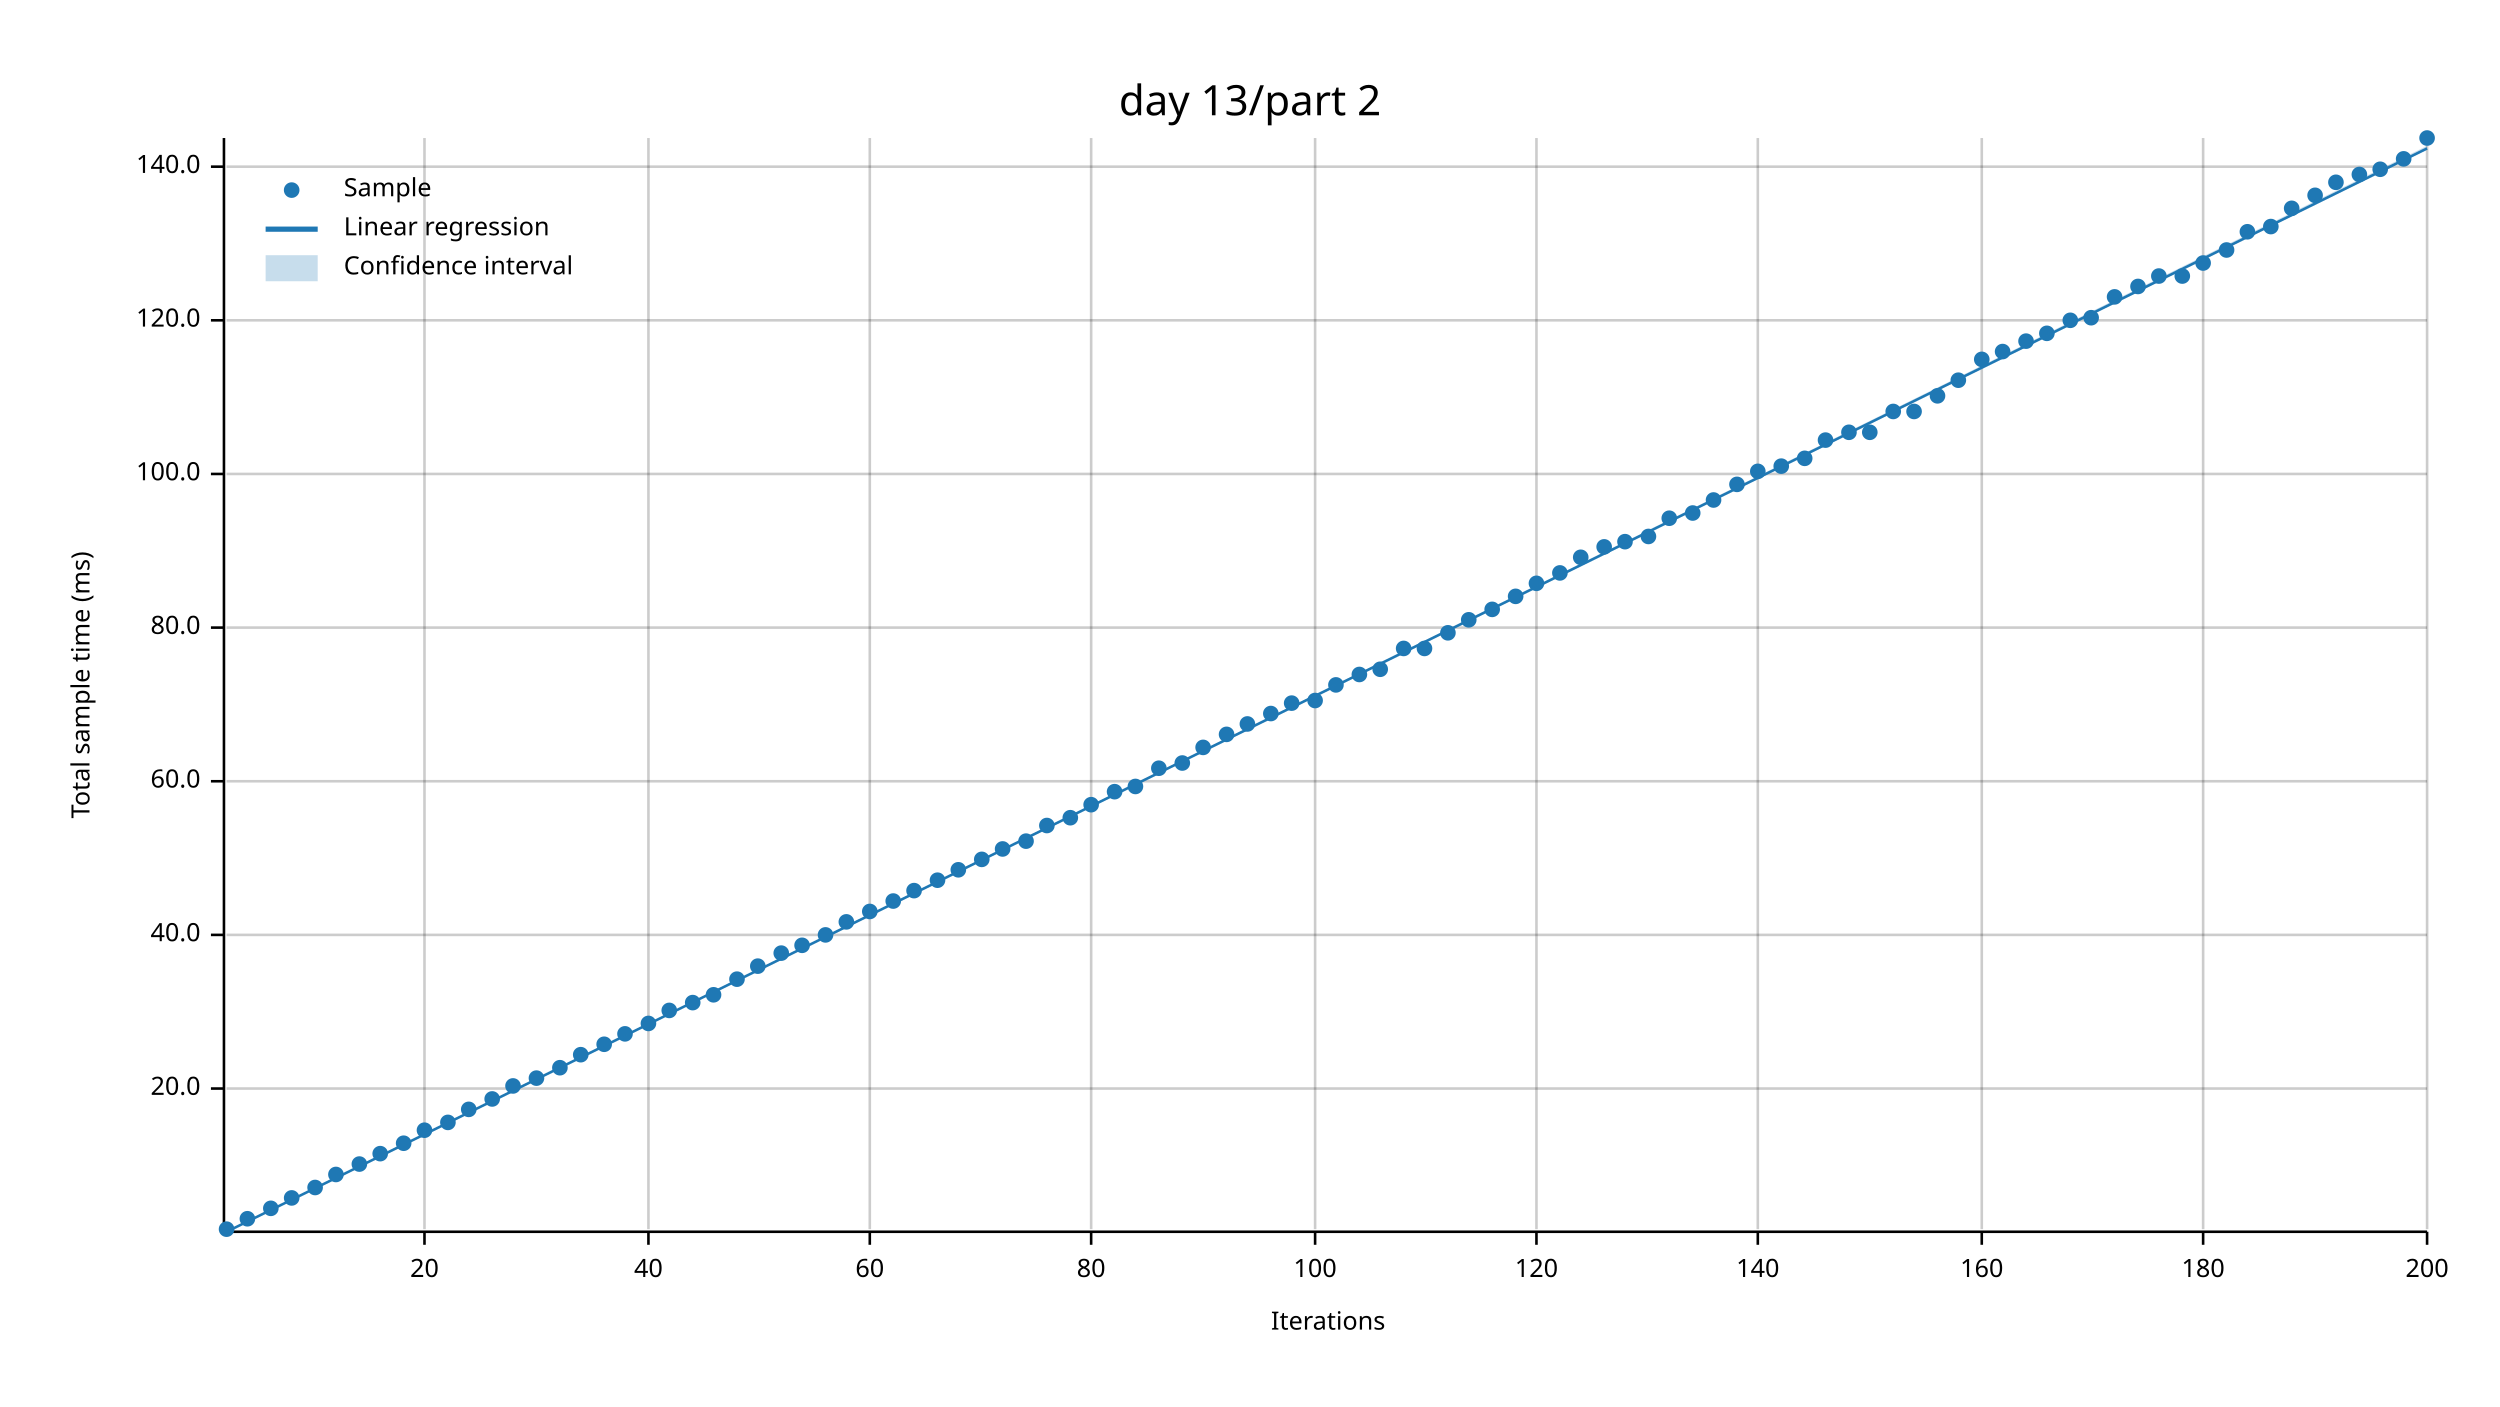
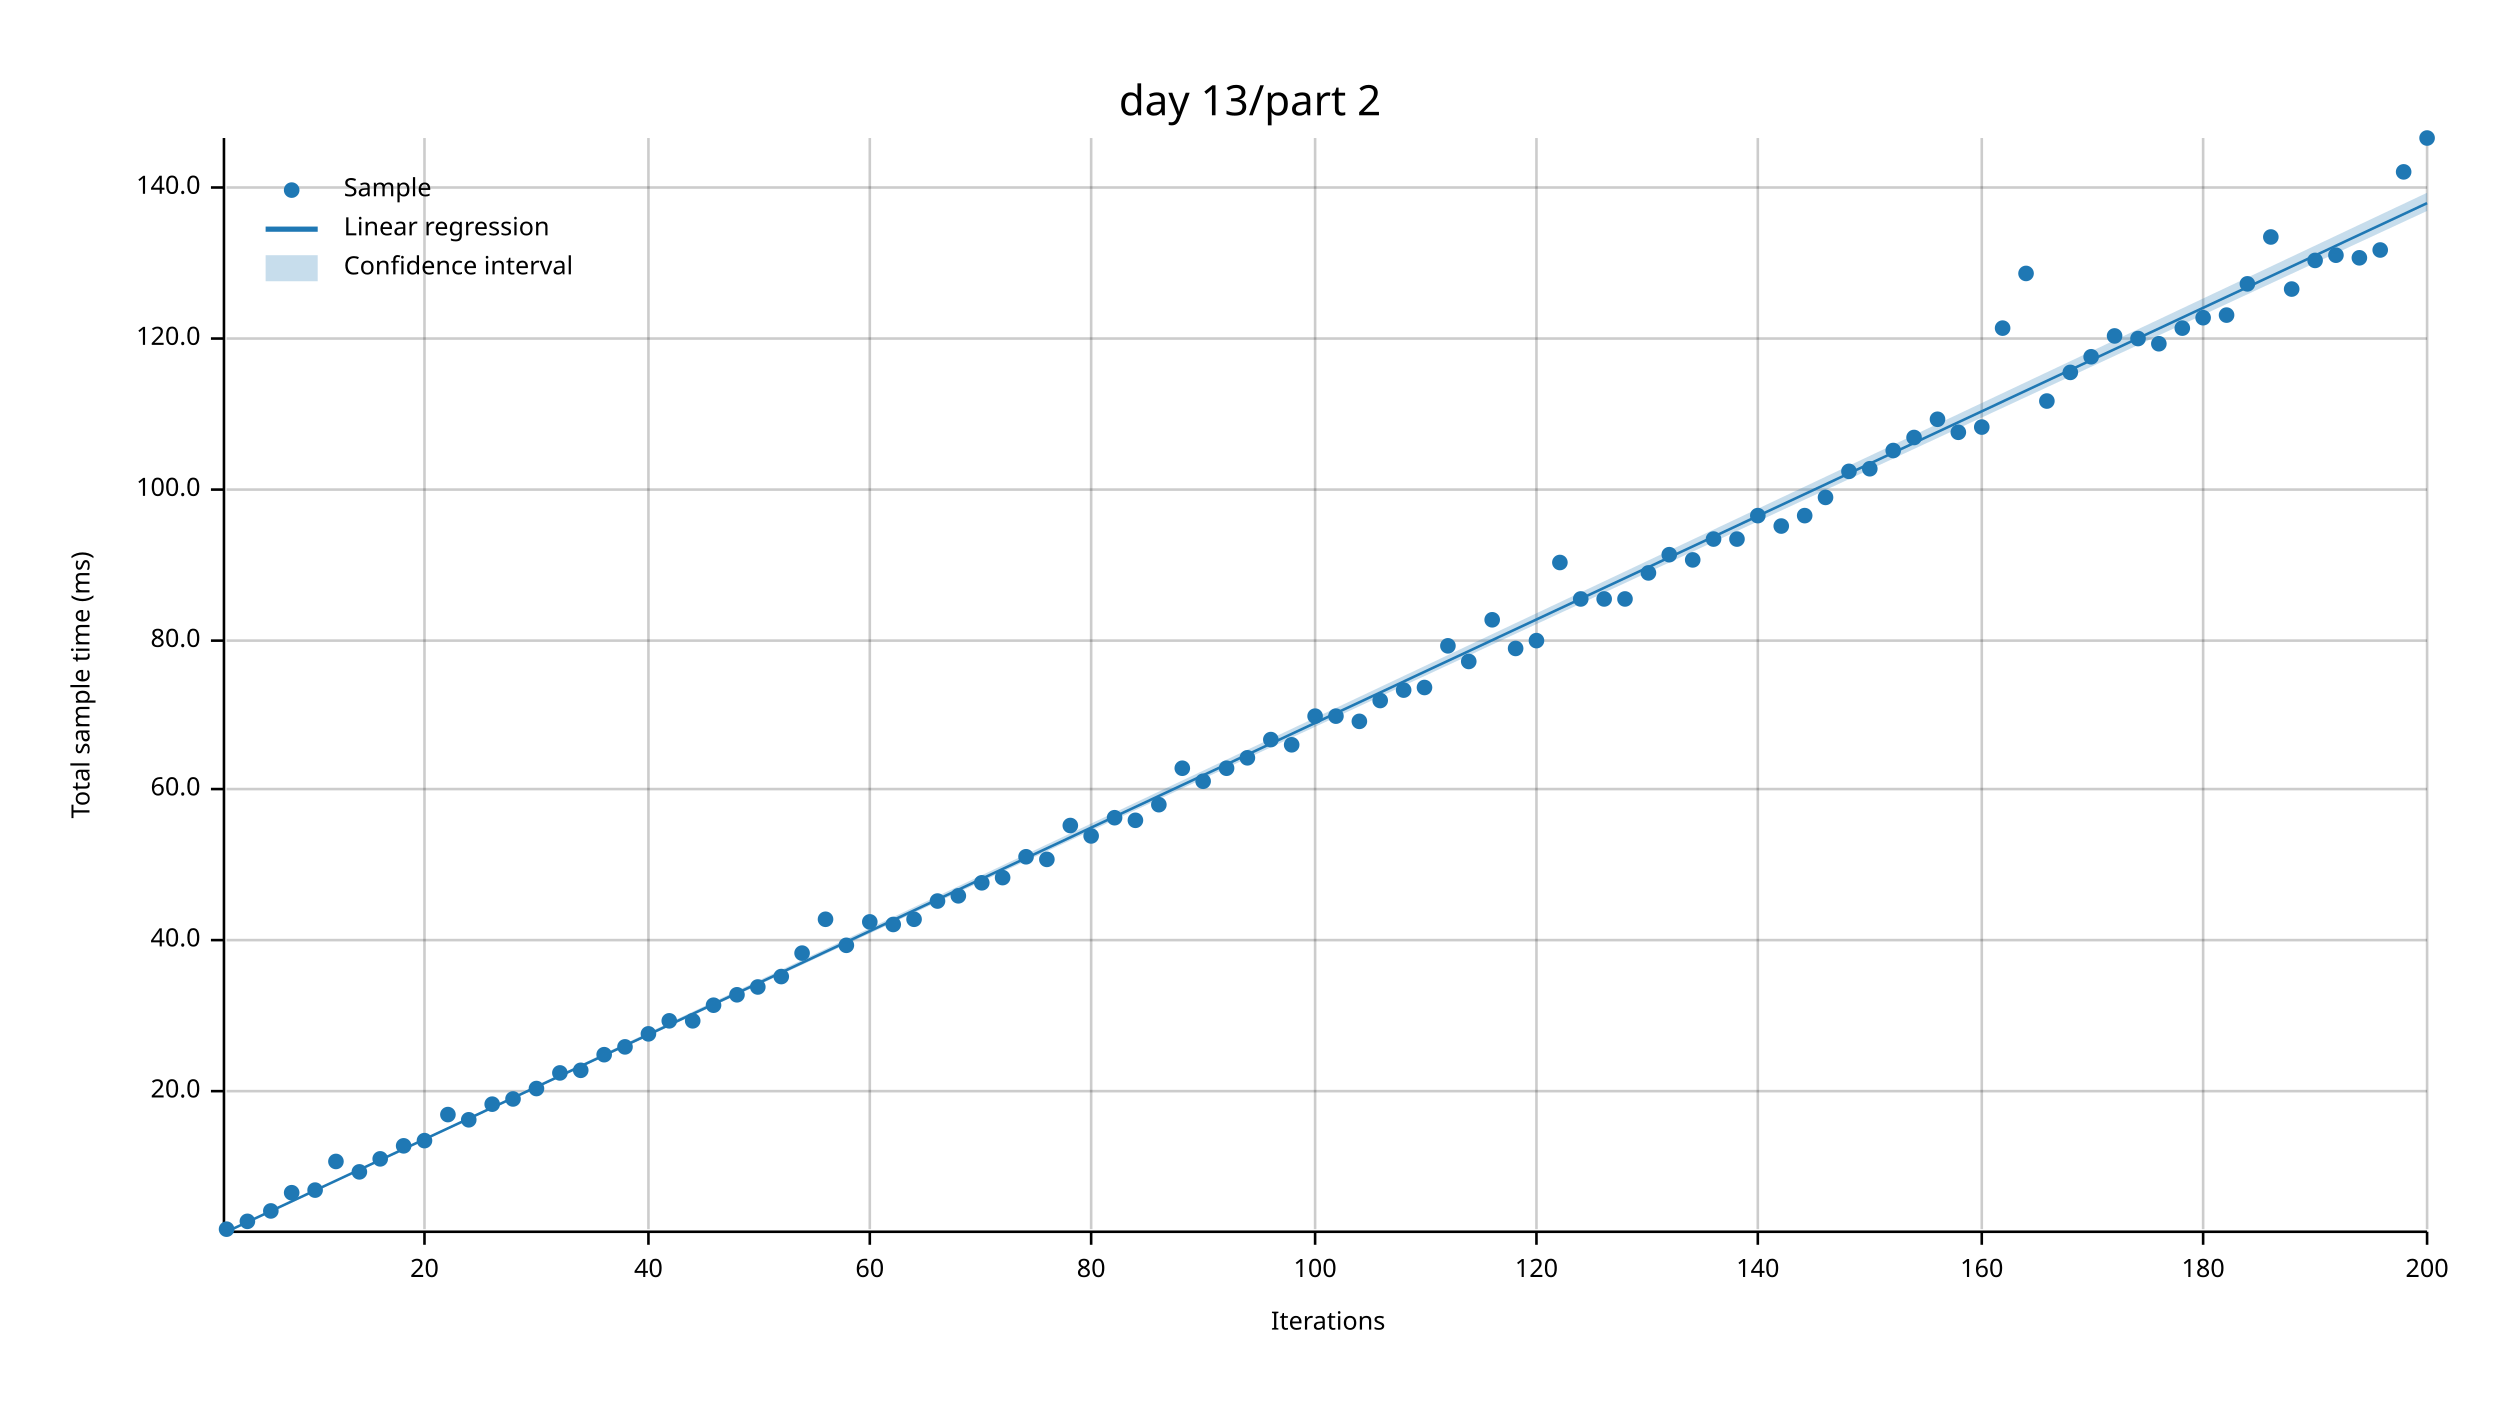
<svg xmlns="http://www.w3.org/2000/svg" width="960" height="540" viewBox="0 0 960 540">
  <text x="480" y="32" dy="0.76em" text-anchor="middle" font-family="sans-serif" font-size="16.129" opacity="1" fill="#000000">
day 13/part 2
</text>
  <text x="27" y="263" dy="0.76em" text-anchor="middle" font-family="sans-serif" font-size="9.677" opacity="1" fill="#000000" transform="rotate(270, 27, 263)">
Total sample time (ms)
</text>
  <text x="510" y="513" dy="-0.5ex" text-anchor="middle" font-family="sans-serif" font-size="9.677" opacity="1" fill="#000000">
Iterations
</text>
  <line opacity="0.2" stroke="#000000" stroke-width="1" x1="163" y1="472" x2="163" y2="53" />
  <line opacity="0.2" stroke="#000000" stroke-width="1" x1="249" y1="472" x2="249" y2="53" />
  <line opacity="0.2" stroke="#000000" stroke-width="1" x1="334" y1="472" x2="334" y2="53" />
  <line opacity="0.2" stroke="#000000" stroke-width="1" x1="419" y1="472" x2="419" y2="53" />
  <line opacity="0.2" stroke="#000000" stroke-width="1" x1="505" y1="472" x2="505" y2="53" />
  <line opacity="0.2" stroke="#000000" stroke-width="1" x1="590" y1="472" x2="590" y2="53" />
  <line opacity="0.2" stroke="#000000" stroke-width="1" x1="675" y1="472" x2="675" y2="53" />
  <line opacity="0.2" stroke="#000000" stroke-width="1" x1="761" y1="472" x2="761" y2="53" />
  <line opacity="0.2" stroke="#000000" stroke-width="1" x1="846" y1="472" x2="846" y2="53" />
  <line opacity="0.2" stroke="#000000" stroke-width="1" x1="932" y1="472" x2="932" y2="53" />
-   <line opacity="0.2" stroke="#000000" stroke-width="1" x1="87" y1="418" x2="932" y2="418" />
-   <line opacity="0.2" stroke="#000000" stroke-width="1" x1="87" y1="359" x2="932" y2="359" />
-   <line opacity="0.2" stroke="#000000" stroke-width="1" x1="87" y1="300" x2="932" y2="300" />
-   <line opacity="0.2" stroke="#000000" stroke-width="1" x1="87" y1="241" x2="932" y2="241" />
-   <line opacity="0.2" stroke="#000000" stroke-width="1" x1="87" y1="182" x2="932" y2="182" />
-   <line opacity="0.2" stroke="#000000" stroke-width="1" x1="87" y1="123" x2="932" y2="123" />
-   <line opacity="0.2" stroke="#000000" stroke-width="1" x1="87" y1="64" x2="932" y2="64" />
+   <line opacity="0.2" stroke="#000000" stroke-width="1" x1="87" y1="419" x2="932" y2="419" />
+   <line opacity="0.2" stroke="#000000" stroke-width="1" x1="87" y1="361" x2="932" y2="361" />
+   <line opacity="0.2" stroke="#000000" stroke-width="1" x1="87" y1="303" x2="932" y2="303" />
+   <line opacity="0.2" stroke="#000000" stroke-width="1" x1="87" y1="246" x2="932" y2="246" />
+   <line opacity="0.2" stroke="#000000" stroke-width="1" x1="87" y1="188" x2="932" y2="188" />
+   <line opacity="0.2" stroke="#000000" stroke-width="1" x1="87" y1="130" x2="932" y2="130" />
+   <line opacity="0.2" stroke="#000000" stroke-width="1" x1="87" y1="72" x2="932" y2="72" />
  <polyline fill="none" opacity="1" stroke="#000000" stroke-width="1" points="86,53 86,472 " />
-   <text x="77" y="418" dy="0.5ex" text-anchor="end" font-family="sans-serif" font-size="9.677" opacity="1" fill="#000000">
+   <text x="77" y="419" dy="0.5ex" text-anchor="end" font-family="sans-serif" font-size="9.677" opacity="1" fill="#000000">
20.0
</text>
-   <polyline fill="none" opacity="1" stroke="#000000" stroke-width="1" points="81,418 86,418 " />
-   <text x="77" y="359" dy="0.5ex" text-anchor="end" font-family="sans-serif" font-size="9.677" opacity="1" fill="#000000">
+   <polyline fill="none" opacity="1" stroke="#000000" stroke-width="1" points="81,419 86,419 " />
+   <text x="77" y="361" dy="0.5ex" text-anchor="end" font-family="sans-serif" font-size="9.677" opacity="1" fill="#000000">
40.0
</text>
-   <polyline fill="none" opacity="1" stroke="#000000" stroke-width="1" points="81,359 86,359 " />
-   <text x="77" y="300" dy="0.5ex" text-anchor="end" font-family="sans-serif" font-size="9.677" opacity="1" fill="#000000">
+   <polyline fill="none" opacity="1" stroke="#000000" stroke-width="1" points="81,361 86,361 " />
+   <text x="77" y="303" dy="0.5ex" text-anchor="end" font-family="sans-serif" font-size="9.677" opacity="1" fill="#000000">
60.0
</text>
-   <polyline fill="none" opacity="1" stroke="#000000" stroke-width="1" points="81,300 86,300 " />
-   <text x="77" y="241" dy="0.5ex" text-anchor="end" font-family="sans-serif" font-size="9.677" opacity="1" fill="#000000">
+   <polyline fill="none" opacity="1" stroke="#000000" stroke-width="1" points="81,303 86,303 " />
+   <text x="77" y="246" dy="0.5ex" text-anchor="end" font-family="sans-serif" font-size="9.677" opacity="1" fill="#000000">
80.0
</text>
-   <polyline fill="none" opacity="1" stroke="#000000" stroke-width="1" points="81,241 86,241 " />
-   <text x="77" y="182" dy="0.5ex" text-anchor="end" font-family="sans-serif" font-size="9.677" opacity="1" fill="#000000">
+   <polyline fill="none" opacity="1" stroke="#000000" stroke-width="1" points="81,246 86,246 " />
+   <text x="77" y="188" dy="0.5ex" text-anchor="end" font-family="sans-serif" font-size="9.677" opacity="1" fill="#000000">
100.0
</text>
-   <polyline fill="none" opacity="1" stroke="#000000" stroke-width="1" points="81,182 86,182 " />
-   <text x="77" y="123" dy="0.5ex" text-anchor="end" font-family="sans-serif" font-size="9.677" opacity="1" fill="#000000">
+   <polyline fill="none" opacity="1" stroke="#000000" stroke-width="1" points="81,188 86,188 " />
+   <text x="77" y="130" dy="0.5ex" text-anchor="end" font-family="sans-serif" font-size="9.677" opacity="1" fill="#000000">
120.0
</text>
-   <polyline fill="none" opacity="1" stroke="#000000" stroke-width="1" points="81,123 86,123 " />
-   <text x="77" y="64" dy="0.5ex" text-anchor="end" font-family="sans-serif" font-size="9.677" opacity="1" fill="#000000">
+   <polyline fill="none" opacity="1" stroke="#000000" stroke-width="1" points="81,130 86,130 " />
+   <text x="77" y="72" dy="0.5ex" text-anchor="end" font-family="sans-serif" font-size="9.677" opacity="1" fill="#000000">
140.0
</text>
-   <polyline fill="none" opacity="1" stroke="#000000" stroke-width="1" points="81,64 86,64 " />
+   <polyline fill="none" opacity="1" stroke="#000000" stroke-width="1" points="81,72 86,72 " />
  <polyline fill="none" opacity="1" stroke="#000000" stroke-width="1" points="87,473 932,473 " />
  <text x="163" y="483" dy="0.76em" text-anchor="middle" font-family="sans-serif" font-size="9.677" opacity="1" fill="#000000">
20
</text>
  <polyline fill="none" opacity="1" stroke="#000000" stroke-width="1" points="163,473 163,478 " />
  <text x="249" y="483" dy="0.76em" text-anchor="middle" font-family="sans-serif" font-size="9.677" opacity="1" fill="#000000">
40
</text>
  <polyline fill="none" opacity="1" stroke="#000000" stroke-width="1" points="249,473 249,478 " />
  <text x="334" y="483" dy="0.76em" text-anchor="middle" font-family="sans-serif" font-size="9.677" opacity="1" fill="#000000">
60
</text>
  <polyline fill="none" opacity="1" stroke="#000000" stroke-width="1" points="334,473 334,478 " />
  <text x="419" y="483" dy="0.76em" text-anchor="middle" font-family="sans-serif" font-size="9.677" opacity="1" fill="#000000">
80
</text>
  <polyline fill="none" opacity="1" stroke="#000000" stroke-width="1" points="419,473 419,478 " />
  <text x="505" y="483" dy="0.76em" text-anchor="middle" font-family="sans-serif" font-size="9.677" opacity="1" fill="#000000">
100
</text>
  <polyline fill="none" opacity="1" stroke="#000000" stroke-width="1" points="505,473 505,478 " />
  <text x="590" y="483" dy="0.76em" text-anchor="middle" font-family="sans-serif" font-size="9.677" opacity="1" fill="#000000">
120
</text>
  <polyline fill="none" opacity="1" stroke="#000000" stroke-width="1" points="590,473 590,478 " />
  <text x="675" y="483" dy="0.76em" text-anchor="middle" font-family="sans-serif" font-size="9.677" opacity="1" fill="#000000">
140
</text>
  <polyline fill="none" opacity="1" stroke="#000000" stroke-width="1" points="675,473 675,478 " />
  <text x="761" y="483" dy="0.76em" text-anchor="middle" font-family="sans-serif" font-size="9.677" opacity="1" fill="#000000">
160
</text>
  <polyline fill="none" opacity="1" stroke="#000000" stroke-width="1" points="761,473 761,478 " />
  <text x="846" y="483" dy="0.76em" text-anchor="middle" font-family="sans-serif" font-size="9.677" opacity="1" fill="#000000">
180
</text>
  <polyline fill="none" opacity="1" stroke="#000000" stroke-width="1" points="846,473 846,478 " />
  <text x="932" y="483" dy="0.76em" text-anchor="middle" font-family="sans-serif" font-size="9.677" opacity="1" fill="#000000">
200
</text>
  <polyline fill="none" opacity="1" stroke="#000000" stroke-width="1" points="932,473 932,478 " />
  <circle cx="87" cy="472" r="3" opacity="1" fill="#1F78B4" stroke="none" stroke-width="1" />
-   <circle cx="95" cy="468" r="3" opacity="1" fill="#1F78B4" stroke="none" stroke-width="1" />
-   <circle cx="104" cy="464" r="3" opacity="1" fill="#1F78B4" stroke="none" stroke-width="1" />
-   <circle cx="112" cy="460" r="3" opacity="1" fill="#1F78B4" stroke="none" stroke-width="1" />
-   <circle cx="121" cy="456" r="3" opacity="1" fill="#1F78B4" stroke="none" stroke-width="1" />
-   <circle cx="129" cy="451" r="3" opacity="1" fill="#1F78B4" stroke="none" stroke-width="1" />
-   <circle cx="138" cy="447" r="3" opacity="1" fill="#1F78B4" stroke="none" stroke-width="1" />
-   <circle cx="146" cy="443" r="3" opacity="1" fill="#1F78B4" stroke="none" stroke-width="1" />
-   <circle cx="155" cy="439" r="3" opacity="1" fill="#1F78B4" stroke="none" stroke-width="1" />
-   <circle cx="163" cy="434" r="3" opacity="1" fill="#1F78B4" stroke="none" stroke-width="1" />
-   <circle cx="172" cy="431" r="3" opacity="1" fill="#1F78B4" stroke="none" stroke-width="1" />
-   <circle cx="180" cy="426" r="3" opacity="1" fill="#1F78B4" stroke="none" stroke-width="1" />
-   <circle cx="189" cy="422" r="3" opacity="1" fill="#1F78B4" stroke="none" stroke-width="1" />
-   <circle cx="197" cy="417" r="3" opacity="1" fill="#1F78B4" stroke="none" stroke-width="1" />
-   <circle cx="206" cy="414" r="3" opacity="1" fill="#1F78B4" stroke="none" stroke-width="1" />
-   <circle cx="215" cy="410" r="3" opacity="1" fill="#1F78B4" stroke="none" stroke-width="1" />
-   <circle cx="223" cy="405" r="3" opacity="1" fill="#1F78B4" stroke="none" stroke-width="1" />
-   <circle cx="232" cy="401" r="3" opacity="1" fill="#1F78B4" stroke="none" stroke-width="1" />
-   <circle cx="240" cy="397" r="3" opacity="1" fill="#1F78B4" stroke="none" stroke-width="1" />
-   <circle cx="249" cy="393" r="3" opacity="1" fill="#1F78B4" stroke="none" stroke-width="1" />
-   <circle cx="257" cy="388" r="3" opacity="1" fill="#1F78B4" stroke="none" stroke-width="1" />
-   <circle cx="266" cy="385" r="3" opacity="1" fill="#1F78B4" stroke="none" stroke-width="1" />
-   <circle cx="274" cy="382" r="3" opacity="1" fill="#1F78B4" stroke="none" stroke-width="1" />
-   <circle cx="283" cy="376" r="3" opacity="1" fill="#1F78B4" stroke="none" stroke-width="1" />
-   <circle cx="291" cy="371" r="3" opacity="1" fill="#1F78B4" stroke="none" stroke-width="1" />
-   <circle cx="300" cy="366" r="3" opacity="1" fill="#1F78B4" stroke="none" stroke-width="1" />
-   <circle cx="308" cy="363" r="3" opacity="1" fill="#1F78B4" stroke="none" stroke-width="1" />
-   <circle cx="317" cy="359" r="3" opacity="1" fill="#1F78B4" stroke="none" stroke-width="1" />
-   <circle cx="325" cy="354" r="3" opacity="1" fill="#1F78B4" stroke="none" stroke-width="1" />
-   <circle cx="334" cy="350" r="3" opacity="1" fill="#1F78B4" stroke="none" stroke-width="1" />
-   <circle cx="343" cy="346" r="3" opacity="1" fill="#1F78B4" stroke="none" stroke-width="1" />
-   <circle cx="351" cy="342" r="3" opacity="1" fill="#1F78B4" stroke="none" stroke-width="1" />
-   <circle cx="360" cy="338" r="3" opacity="1" fill="#1F78B4" stroke="none" stroke-width="1" />
-   <circle cx="368" cy="334" r="3" opacity="1" fill="#1F78B4" stroke="none" stroke-width="1" />
-   <circle cx="377" cy="330" r="3" opacity="1" fill="#1F78B4" stroke="none" stroke-width="1" />
-   <circle cx="385" cy="326" r="3" opacity="1" fill="#1F78B4" stroke="none" stroke-width="1" />
-   <circle cx="394" cy="323" r="3" opacity="1" fill="#1F78B4" stroke="none" stroke-width="1" />
-   <circle cx="402" cy="317" r="3" opacity="1" fill="#1F78B4" stroke="none" stroke-width="1" />
-   <circle cx="411" cy="314" r="3" opacity="1" fill="#1F78B4" stroke="none" stroke-width="1" />
-   <circle cx="419" cy="309" r="3" opacity="1" fill="#1F78B4" stroke="none" stroke-width="1" />
-   <circle cx="428" cy="304" r="3" opacity="1" fill="#1F78B4" stroke="none" stroke-width="1" />
-   <circle cx="436" cy="302" r="3" opacity="1" fill="#1F78B4" stroke="none" stroke-width="1" />
-   <circle cx="445" cy="295" r="3" opacity="1" fill="#1F78B4" stroke="none" stroke-width="1" />
-   <circle cx="454" cy="293" r="3" opacity="1" fill="#1F78B4" stroke="none" stroke-width="1" />
-   <circle cx="462" cy="287" r="3" opacity="1" fill="#1F78B4" stroke="none" stroke-width="1" />
-   <circle cx="471" cy="282" r="3" opacity="1" fill="#1F78B4" stroke="none" stroke-width="1" />
-   <circle cx="479" cy="278" r="3" opacity="1" fill="#1F78B4" stroke="none" stroke-width="1" />
-   <circle cx="488" cy="274" r="3" opacity="1" fill="#1F78B4" stroke="none" stroke-width="1" />
-   <circle cx="496" cy="270" r="3" opacity="1" fill="#1F78B4" stroke="none" stroke-width="1" />
-   <circle cx="505" cy="269" r="3" opacity="1" fill="#1F78B4" stroke="none" stroke-width="1" />
-   <circle cx="513" cy="263" r="3" opacity="1" fill="#1F78B4" stroke="none" stroke-width="1" />
-   <circle cx="522" cy="259" r="3" opacity="1" fill="#1F78B4" stroke="none" stroke-width="1" />
-   <circle cx="530" cy="257" r="3" opacity="1" fill="#1F78B4" stroke="none" stroke-width="1" />
-   <circle cx="539" cy="249" r="3" opacity="1" fill="#1F78B4" stroke="none" stroke-width="1" />
-   <circle cx="547" cy="249" r="3" opacity="1" fill="#1F78B4" stroke="none" stroke-width="1" />
-   <circle cx="556" cy="243" r="3" opacity="1" fill="#1F78B4" stroke="none" stroke-width="1" />
-   <circle cx="564" cy="238" r="3" opacity="1" fill="#1F78B4" stroke="none" stroke-width="1" />
-   <circle cx="573" cy="234" r="3" opacity="1" fill="#1F78B4" stroke="none" stroke-width="1" />
-   <circle cx="582" cy="229" r="3" opacity="1" fill="#1F78B4" stroke="none" stroke-width="1" />
-   <circle cx="590" cy="224" r="3" opacity="1" fill="#1F78B4" stroke="none" stroke-width="1" />
-   <circle cx="599" cy="220" r="3" opacity="1" fill="#1F78B4" stroke="none" stroke-width="1" />
-   <circle cx="607" cy="214" r="3" opacity="1" fill="#1F78B4" stroke="none" stroke-width="1" />
-   <circle cx="616" cy="210" r="3" opacity="1" fill="#1F78B4" stroke="none" stroke-width="1" />
-   <circle cx="624" cy="208" r="3" opacity="1" fill="#1F78B4" stroke="none" stroke-width="1" />
-   <circle cx="633" cy="206" r="3" opacity="1" fill="#1F78B4" stroke="none" stroke-width="1" />
-   <circle cx="641" cy="199" r="3" opacity="1" fill="#1F78B4" stroke="none" stroke-width="1" />
-   <circle cx="650" cy="197" r="3" opacity="1" fill="#1F78B4" stroke="none" stroke-width="1" />
-   <circle cx="658" cy="192" r="3" opacity="1" fill="#1F78B4" stroke="none" stroke-width="1" />
-   <circle cx="667" cy="186" r="3" opacity="1" fill="#1F78B4" stroke="none" stroke-width="1" />
-   <circle cx="675" cy="181" r="3" opacity="1" fill="#1F78B4" stroke="none" stroke-width="1" />
-   <circle cx="684" cy="179" r="3" opacity="1" fill="#1F78B4" stroke="none" stroke-width="1" />
-   <circle cx="693" cy="176" r="3" opacity="1" fill="#1F78B4" stroke="none" stroke-width="1" />
-   <circle cx="701" cy="169" r="3" opacity="1" fill="#1F78B4" stroke="none" stroke-width="1" />
-   <circle cx="710" cy="166" r="3" opacity="1" fill="#1F78B4" stroke="none" stroke-width="1" />
-   <circle cx="718" cy="166" r="3" opacity="1" fill="#1F78B4" stroke="none" stroke-width="1" />
-   <circle cx="727" cy="158" r="3" opacity="1" fill="#1F78B4" stroke="none" stroke-width="1" />
-   <circle cx="735" cy="158" r="3" opacity="1" fill="#1F78B4" stroke="none" stroke-width="1" />
-   <circle cx="744" cy="152" r="3" opacity="1" fill="#1F78B4" stroke="none" stroke-width="1" />
-   <circle cx="752" cy="146" r="3" opacity="1" fill="#1F78B4" stroke="none" stroke-width="1" />
-   <circle cx="761" cy="138" r="3" opacity="1" fill="#1F78B4" stroke="none" stroke-width="1" />
-   <circle cx="769" cy="135" r="3" opacity="1" fill="#1F78B4" stroke="none" stroke-width="1" />
-   <circle cx="778" cy="131" r="3" opacity="1" fill="#1F78B4" stroke="none" stroke-width="1" />
-   <circle cx="786" cy="128" r="3" opacity="1" fill="#1F78B4" stroke="none" stroke-width="1" />
-   <circle cx="795" cy="123" r="3" opacity="1" fill="#1F78B4" stroke="none" stroke-width="1" />
-   <circle cx="803" cy="122" r="3" opacity="1" fill="#1F78B4" stroke="none" stroke-width="1" />
-   <circle cx="812" cy="114" r="3" opacity="1" fill="#1F78B4" stroke="none" stroke-width="1" />
-   <circle cx="821" cy="110" r="3" opacity="1" fill="#1F78B4" stroke="none" stroke-width="1" />
-   <circle cx="829" cy="106" r="3" opacity="1" fill="#1F78B4" stroke="none" stroke-width="1" />
-   <circle cx="838" cy="106" r="3" opacity="1" fill="#1F78B4" stroke="none" stroke-width="1" />
-   <circle cx="846" cy="101" r="3" opacity="1" fill="#1F78B4" stroke="none" stroke-width="1" />
-   <circle cx="855" cy="96" r="3" opacity="1" fill="#1F78B4" stroke="none" stroke-width="1" />
-   <circle cx="863" cy="89" r="3" opacity="1" fill="#1F78B4" stroke="none" stroke-width="1" />
-   <circle cx="872" cy="87" r="3" opacity="1" fill="#1F78B4" stroke="none" stroke-width="1" />
-   <circle cx="880" cy="80" r="3" opacity="1" fill="#1F78B4" stroke="none" stroke-width="1" />
-   <circle cx="889" cy="75" r="3" opacity="1" fill="#1F78B4" stroke="none" stroke-width="1" />
-   <circle cx="897" cy="70" r="3" opacity="1" fill="#1F78B4" stroke="none" stroke-width="1" />
-   <circle cx="906" cy="67" r="3" opacity="1" fill="#1F78B4" stroke="none" stroke-width="1" />
-   <circle cx="914" cy="65" r="3" opacity="1" fill="#1F78B4" stroke="none" stroke-width="1" />
-   <circle cx="923" cy="61" r="3" opacity="1" fill="#1F78B4" stroke="none" stroke-width="1" />
+   <circle cx="95" cy="469" r="3" opacity="1" fill="#1F78B4" stroke="none" stroke-width="1" />
+   <circle cx="104" cy="465" r="3" opacity="1" fill="#1F78B4" stroke="none" stroke-width="1" />
+   <circle cx="112" cy="458" r="3" opacity="1" fill="#1F78B4" stroke="none" stroke-width="1" />
+   <circle cx="121" cy="457" r="3" opacity="1" fill="#1F78B4" stroke="none" stroke-width="1" />
+   <circle cx="129" cy="446" r="3" opacity="1" fill="#1F78B4" stroke="none" stroke-width="1" />
+   <circle cx="138" cy="450" r="3" opacity="1" fill="#1F78B4" stroke="none" stroke-width="1" />
+   <circle cx="146" cy="445" r="3" opacity="1" fill="#1F78B4" stroke="none" stroke-width="1" />
+   <circle cx="155" cy="440" r="3" opacity="1" fill="#1F78B4" stroke="none" stroke-width="1" />
+   <circle cx="163" cy="438" r="3" opacity="1" fill="#1F78B4" stroke="none" stroke-width="1" />
+   <circle cx="172" cy="428" r="3" opacity="1" fill="#1F78B4" stroke="none" stroke-width="1" />
+   <circle cx="180" cy="430" r="3" opacity="1" fill="#1F78B4" stroke="none" stroke-width="1" />
+   <circle cx="189" cy="424" r="3" opacity="1" fill="#1F78B4" stroke="none" stroke-width="1" />
+   <circle cx="197" cy="422" r="3" opacity="1" fill="#1F78B4" stroke="none" stroke-width="1" />
+   <circle cx="206" cy="418" r="3" opacity="1" fill="#1F78B4" stroke="none" stroke-width="1" />
+   <circle cx="215" cy="412" r="3" opacity="1" fill="#1F78B4" stroke="none" stroke-width="1" />
+   <circle cx="223" cy="411" r="3" opacity="1" fill="#1F78B4" stroke="none" stroke-width="1" />
+   <circle cx="232" cy="405" r="3" opacity="1" fill="#1F78B4" stroke="none" stroke-width="1" />
+   <circle cx="240" cy="402" r="3" opacity="1" fill="#1F78B4" stroke="none" stroke-width="1" />
+   <circle cx="249" cy="397" r="3" opacity="1" fill="#1F78B4" stroke="none" stroke-width="1" />
+   <circle cx="257" cy="392" r="3" opacity="1" fill="#1F78B4" stroke="none" stroke-width="1" />
+   <circle cx="266" cy="392" r="3" opacity="1" fill="#1F78B4" stroke="none" stroke-width="1" />
+   <circle cx="274" cy="386" r="3" opacity="1" fill="#1F78B4" stroke="none" stroke-width="1" />
+   <circle cx="283" cy="382" r="3" opacity="1" fill="#1F78B4" stroke="none" stroke-width="1" />
+   <circle cx="291" cy="379" r="3" opacity="1" fill="#1F78B4" stroke="none" stroke-width="1" />
+   <circle cx="300" cy="375" r="3" opacity="1" fill="#1F78B4" stroke="none" stroke-width="1" />
+   <circle cx="308" cy="366" r="3" opacity="1" fill="#1F78B4" stroke="none" stroke-width="1" />
+   <circle cx="317" cy="353" r="3" opacity="1" fill="#1F78B4" stroke="none" stroke-width="1" />
+   <circle cx="325" cy="363" r="3" opacity="1" fill="#1F78B4" stroke="none" stroke-width="1" />
+   <circle cx="334" cy="354" r="3" opacity="1" fill="#1F78B4" stroke="none" stroke-width="1" />
+   <circle cx="343" cy="355" r="3" opacity="1" fill="#1F78B4" stroke="none" stroke-width="1" />
+   <circle cx="351" cy="353" r="3" opacity="1" fill="#1F78B4" stroke="none" stroke-width="1" />
+   <circle cx="360" cy="346" r="3" opacity="1" fill="#1F78B4" stroke="none" stroke-width="1" />
+   <circle cx="368" cy="344" r="3" opacity="1" fill="#1F78B4" stroke="none" stroke-width="1" />
+   <circle cx="377" cy="339" r="3" opacity="1" fill="#1F78B4" stroke="none" stroke-width="1" />
+   <circle cx="385" cy="337" r="3" opacity="1" fill="#1F78B4" stroke="none" stroke-width="1" />
+   <circle cx="394" cy="329" r="3" opacity="1" fill="#1F78B4" stroke="none" stroke-width="1" />
+   <circle cx="402" cy="330" r="3" opacity="1" fill="#1F78B4" stroke="none" stroke-width="1" />
+   <circle cx="411" cy="317" r="3" opacity="1" fill="#1F78B4" stroke="none" stroke-width="1" />
+   <circle cx="419" cy="321" r="3" opacity="1" fill="#1F78B4" stroke="none" stroke-width="1" />
+   <circle cx="428" cy="314" r="3" opacity="1" fill="#1F78B4" stroke="none" stroke-width="1" />
+   <circle cx="436" cy="315" r="3" opacity="1" fill="#1F78B4" stroke="none" stroke-width="1" />
+   <circle cx="445" cy="309" r="3" opacity="1" fill="#1F78B4" stroke="none" stroke-width="1" />
+   <circle cx="454" cy="295" r="3" opacity="1" fill="#1F78B4" stroke="none" stroke-width="1" />
+   <circle cx="462" cy="300" r="3" opacity="1" fill="#1F78B4" stroke="none" stroke-width="1" />
+   <circle cx="471" cy="295" r="3" opacity="1" fill="#1F78B4" stroke="none" stroke-width="1" />
+   <circle cx="479" cy="291" r="3" opacity="1" fill="#1F78B4" stroke="none" stroke-width="1" />
+   <circle cx="488" cy="284" r="3" opacity="1" fill="#1F78B4" stroke="none" stroke-width="1" />
+   <circle cx="496" cy="286" r="3" opacity="1" fill="#1F78B4" stroke="none" stroke-width="1" />
+   <circle cx="505" cy="275" r="3" opacity="1" fill="#1F78B4" stroke="none" stroke-width="1" />
+   <circle cx="513" cy="275" r="3" opacity="1" fill="#1F78B4" stroke="none" stroke-width="1" />
+   <circle cx="522" cy="277" r="3" opacity="1" fill="#1F78B4" stroke="none" stroke-width="1" />
+   <circle cx="530" cy="269" r="3" opacity="1" fill="#1F78B4" stroke="none" stroke-width="1" />
+   <circle cx="539" cy="265" r="3" opacity="1" fill="#1F78B4" stroke="none" stroke-width="1" />
+   <circle cx="547" cy="264" r="3" opacity="1" fill="#1F78B4" stroke="none" stroke-width="1" />
+   <circle cx="556" cy="248" r="3" opacity="1" fill="#1F78B4" stroke="none" stroke-width="1" />
+   <circle cx="564" cy="254" r="3" opacity="1" fill="#1F78B4" stroke="none" stroke-width="1" />
+   <circle cx="573" cy="238" r="3" opacity="1" fill="#1F78B4" stroke="none" stroke-width="1" />
+   <circle cx="582" cy="249" r="3" opacity="1" fill="#1F78B4" stroke="none" stroke-width="1" />
+   <circle cx="590" cy="246" r="3" opacity="1" fill="#1F78B4" stroke="none" stroke-width="1" />
+   <circle cx="599" cy="216" r="3" opacity="1" fill="#1F78B4" stroke="none" stroke-width="1" />
+   <circle cx="607" cy="230" r="3" opacity="1" fill="#1F78B4" stroke="none" stroke-width="1" />
+   <circle cx="616" cy="230" r="3" opacity="1" fill="#1F78B4" stroke="none" stroke-width="1" />
+   <circle cx="624" cy="230" r="3" opacity="1" fill="#1F78B4" stroke="none" stroke-width="1" />
+   <circle cx="633" cy="220" r="3" opacity="1" fill="#1F78B4" stroke="none" stroke-width="1" />
+   <circle cx="641" cy="213" r="3" opacity="1" fill="#1F78B4" stroke="none" stroke-width="1" />
+   <circle cx="650" cy="215" r="3" opacity="1" fill="#1F78B4" stroke="none" stroke-width="1" />
+   <circle cx="658" cy="207" r="3" opacity="1" fill="#1F78B4" stroke="none" stroke-width="1" />
+   <circle cx="667" cy="207" r="3" opacity="1" fill="#1F78B4" stroke="none" stroke-width="1" />
+   <circle cx="675" cy="198" r="3" opacity="1" fill="#1F78B4" stroke="none" stroke-width="1" />
+   <circle cx="684" cy="202" r="3" opacity="1" fill="#1F78B4" stroke="none" stroke-width="1" />
+   <circle cx="693" cy="198" r="3" opacity="1" fill="#1F78B4" stroke="none" stroke-width="1" />
+   <circle cx="701" cy="191" r="3" opacity="1" fill="#1F78B4" stroke="none" stroke-width="1" />
+   <circle cx="710" cy="181" r="3" opacity="1" fill="#1F78B4" stroke="none" stroke-width="1" />
+   <circle cx="718" cy="180" r="3" opacity="1" fill="#1F78B4" stroke="none" stroke-width="1" />
+   <circle cx="727" cy="173" r="3" opacity="1" fill="#1F78B4" stroke="none" stroke-width="1" />
+   <circle cx="735" cy="168" r="3" opacity="1" fill="#1F78B4" stroke="none" stroke-width="1" />
+   <circle cx="744" cy="161" r="3" opacity="1" fill="#1F78B4" stroke="none" stroke-width="1" />
+   <circle cx="752" cy="166" r="3" opacity="1" fill="#1F78B4" stroke="none" stroke-width="1" />
+   <circle cx="761" cy="164" r="3" opacity="1" fill="#1F78B4" stroke="none" stroke-width="1" />
+   <circle cx="769" cy="126" r="3" opacity="1" fill="#1F78B4" stroke="none" stroke-width="1" />
+   <circle cx="778" cy="105" r="3" opacity="1" fill="#1F78B4" stroke="none" stroke-width="1" />
+   <circle cx="786" cy="154" r="3" opacity="1" fill="#1F78B4" stroke="none" stroke-width="1" />
+   <circle cx="795" cy="143" r="3" opacity="1" fill="#1F78B4" stroke="none" stroke-width="1" />
+   <circle cx="803" cy="137" r="3" opacity="1" fill="#1F78B4" stroke="none" stroke-width="1" />
+   <circle cx="812" cy="129" r="3" opacity="1" fill="#1F78B4" stroke="none" stroke-width="1" />
+   <circle cx="821" cy="130" r="3" opacity="1" fill="#1F78B4" stroke="none" stroke-width="1" />
+   <circle cx="829" cy="132" r="3" opacity="1" fill="#1F78B4" stroke="none" stroke-width="1" />
+   <circle cx="838" cy="126" r="3" opacity="1" fill="#1F78B4" stroke="none" stroke-width="1" />
+   <circle cx="846" cy="122" r="3" opacity="1" fill="#1F78B4" stroke="none" stroke-width="1" />
+   <circle cx="855" cy="121" r="3" opacity="1" fill="#1F78B4" stroke="none" stroke-width="1" />
+   <circle cx="863" cy="109" r="3" opacity="1" fill="#1F78B4" stroke="none" stroke-width="1" />
+   <circle cx="872" cy="91" r="3" opacity="1" fill="#1F78B4" stroke="none" stroke-width="1" />
+   <circle cx="880" cy="111" r="3" opacity="1" fill="#1F78B4" stroke="none" stroke-width="1" />
+   <circle cx="889" cy="100" r="3" opacity="1" fill="#1F78B4" stroke="none" stroke-width="1" />
+   <circle cx="897" cy="98" r="3" opacity="1" fill="#1F78B4" stroke="none" stroke-width="1" />
+   <circle cx="906" cy="99" r="3" opacity="1" fill="#1F78B4" stroke="none" stroke-width="1" />
+   <circle cx="914" cy="96" r="3" opacity="1" fill="#1F78B4" stroke="none" stroke-width="1" />
+   <circle cx="923" cy="66" r="3" opacity="1" fill="#1F78B4" stroke="none" stroke-width="1" />
  <circle cx="932" cy="53" r="3" opacity="1" fill="#1F78B4" stroke="none" stroke-width="1" />
-   <polyline fill="none" opacity="1" stroke="#1F78B4" stroke-width="1" points="87,473 932,57 " />
-   <polygon opacity="0.25" fill="#1F78B4" points="87,473 932,57 932,56 " />
+   <polyline fill="none" opacity="1" stroke="#1F78B4" stroke-width="1" points="87,473 932,78 " />
+   <polygon opacity="0.25" fill="#1F78B4" points="87,473 932,81 932,74 " />
  <text x="132" y="68" dy="0.76em" text-anchor="start" font-family="sans-serif" font-size="9.677" opacity="1" fill="#000000">
Sample
</text>
  <text x="132" y="83" dy="0.76em" text-anchor="start" font-family="sans-serif" font-size="9.677" opacity="1" fill="#000000">
Linear regression
</text>
  <text x="132" y="98" dy="0.76em" text-anchor="start" font-family="sans-serif" font-size="9.677" opacity="1" fill="#000000">
Confidence interval
</text>
  <circle cx="112" cy="73" r="3" opacity="1" fill="#1F78B4" stroke="none" stroke-width="1" />
  <polyline fill="none" opacity="1" stroke="#1F78B4" stroke-width="2" points="102,88 122,88 " />
  <rect x="102" y="98" width="20" height="10" opacity="0.25" fill="#1F78B4" stroke="none" />
</svg>
